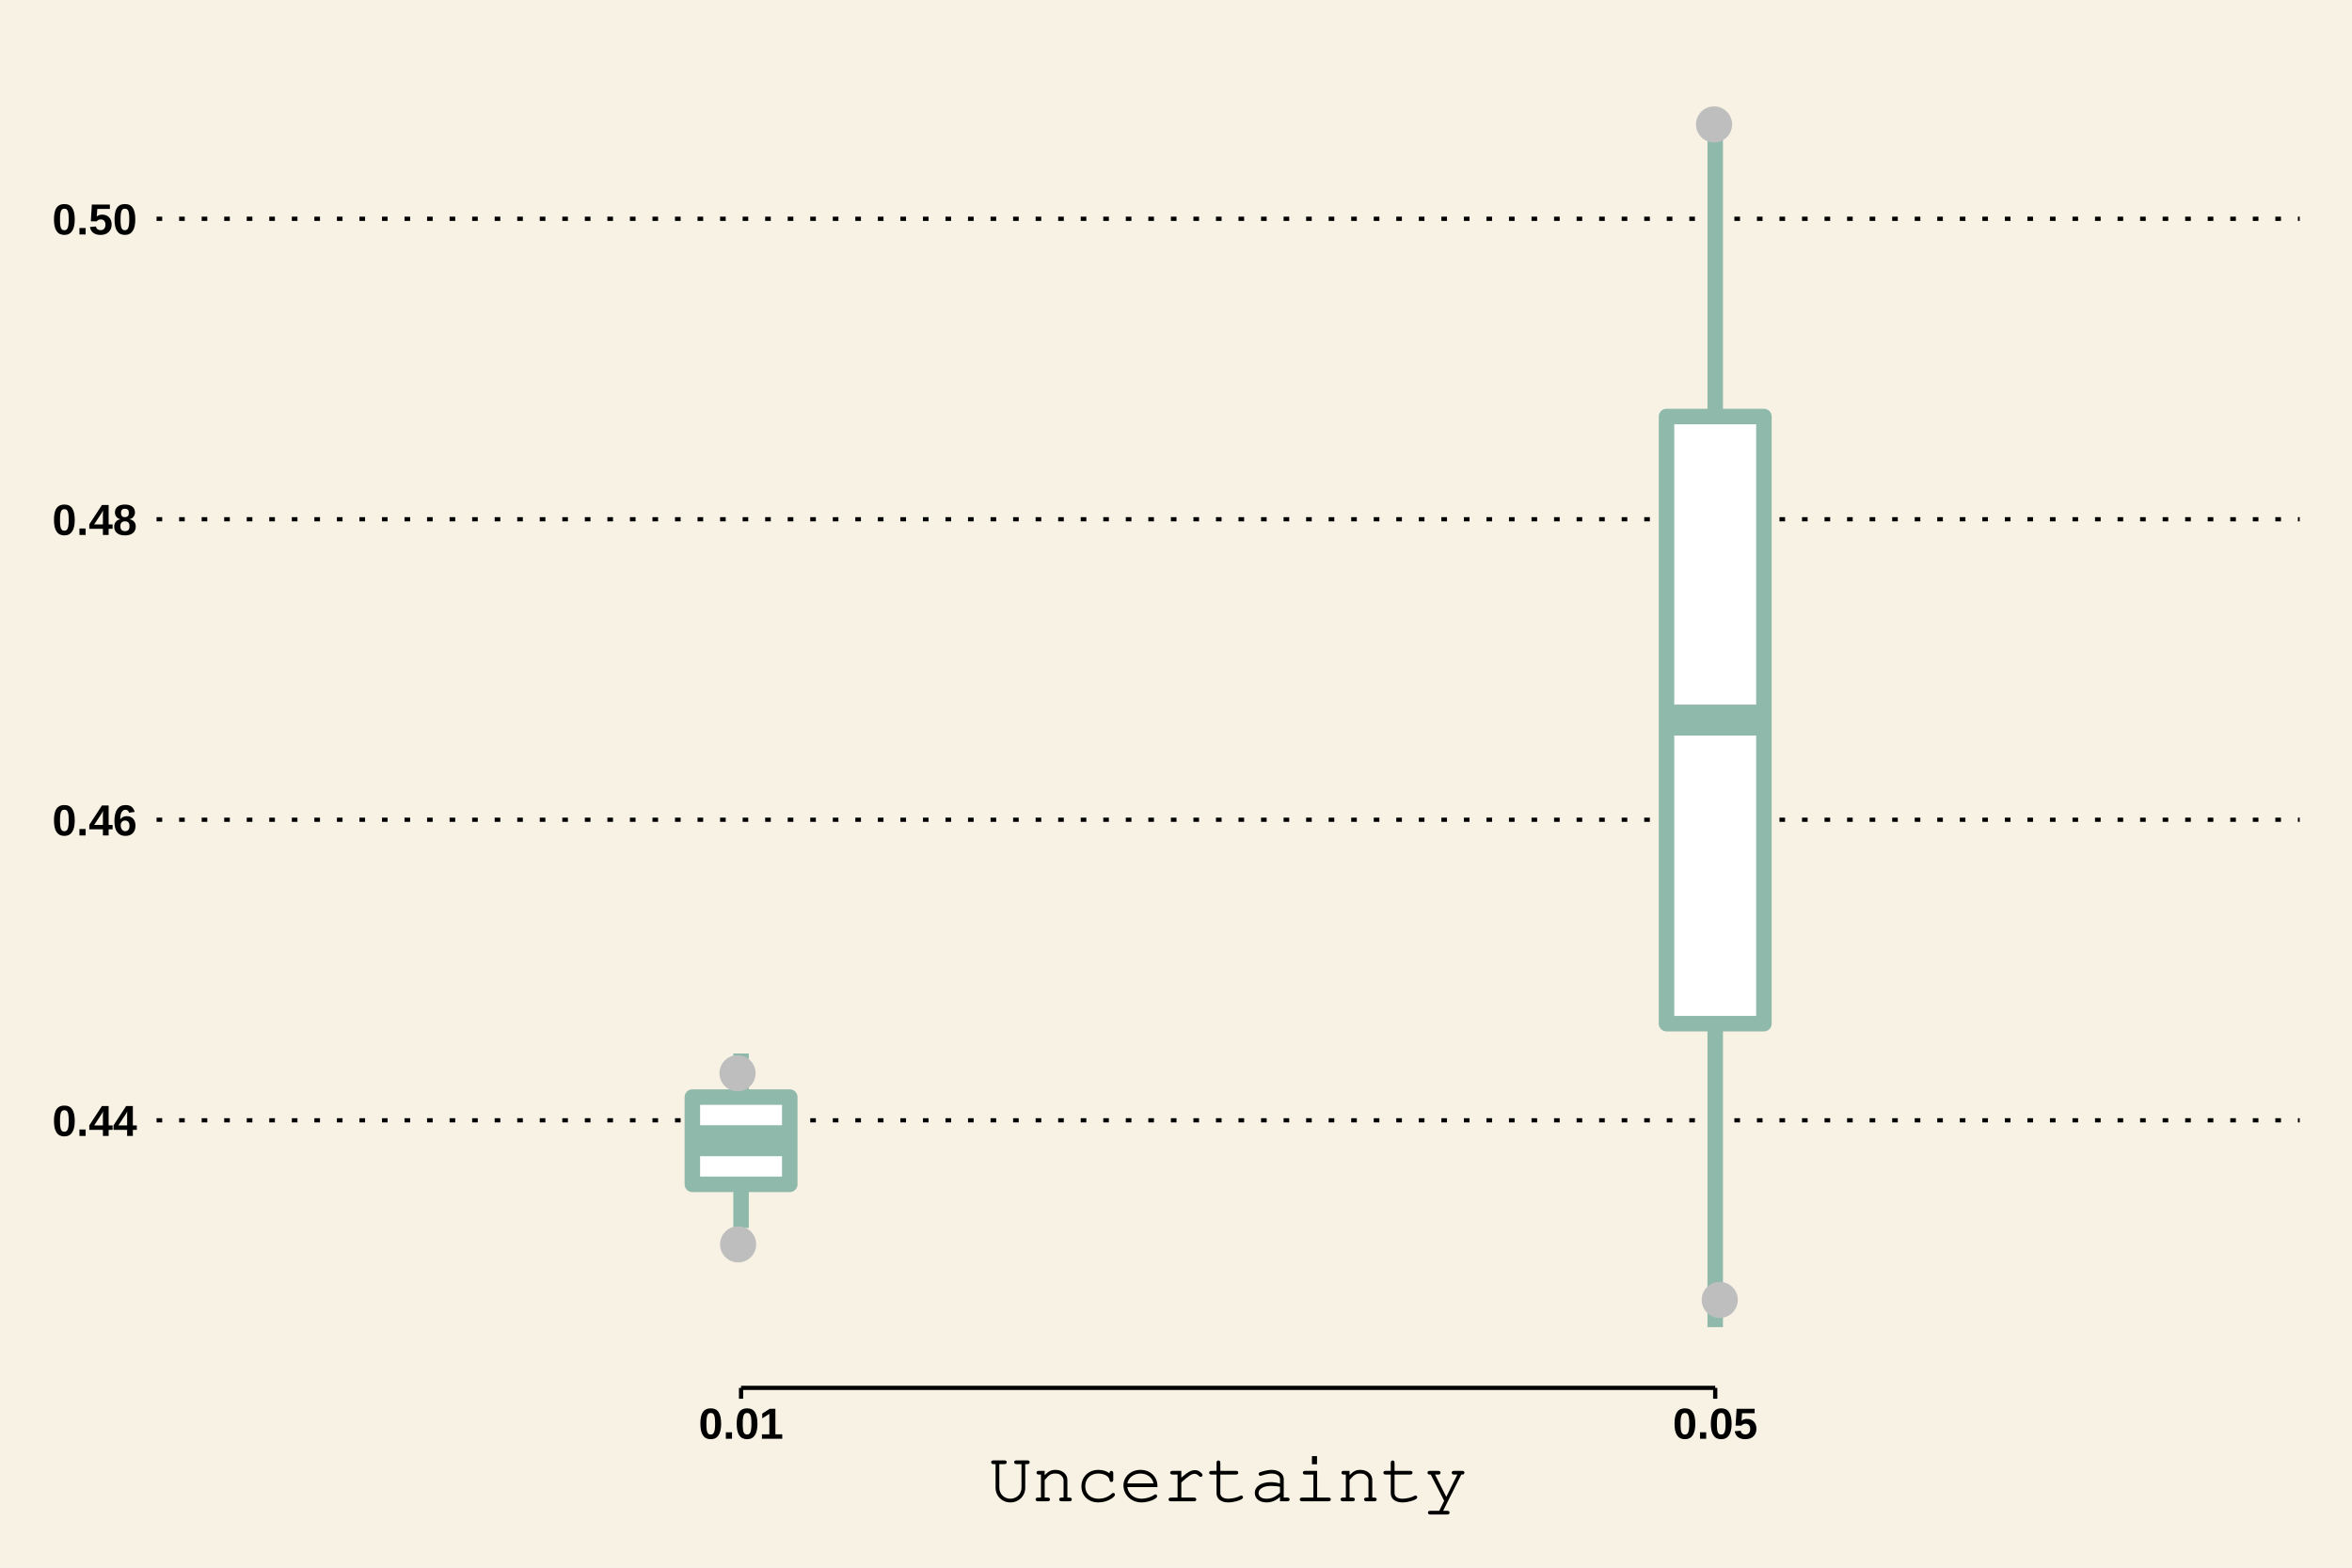
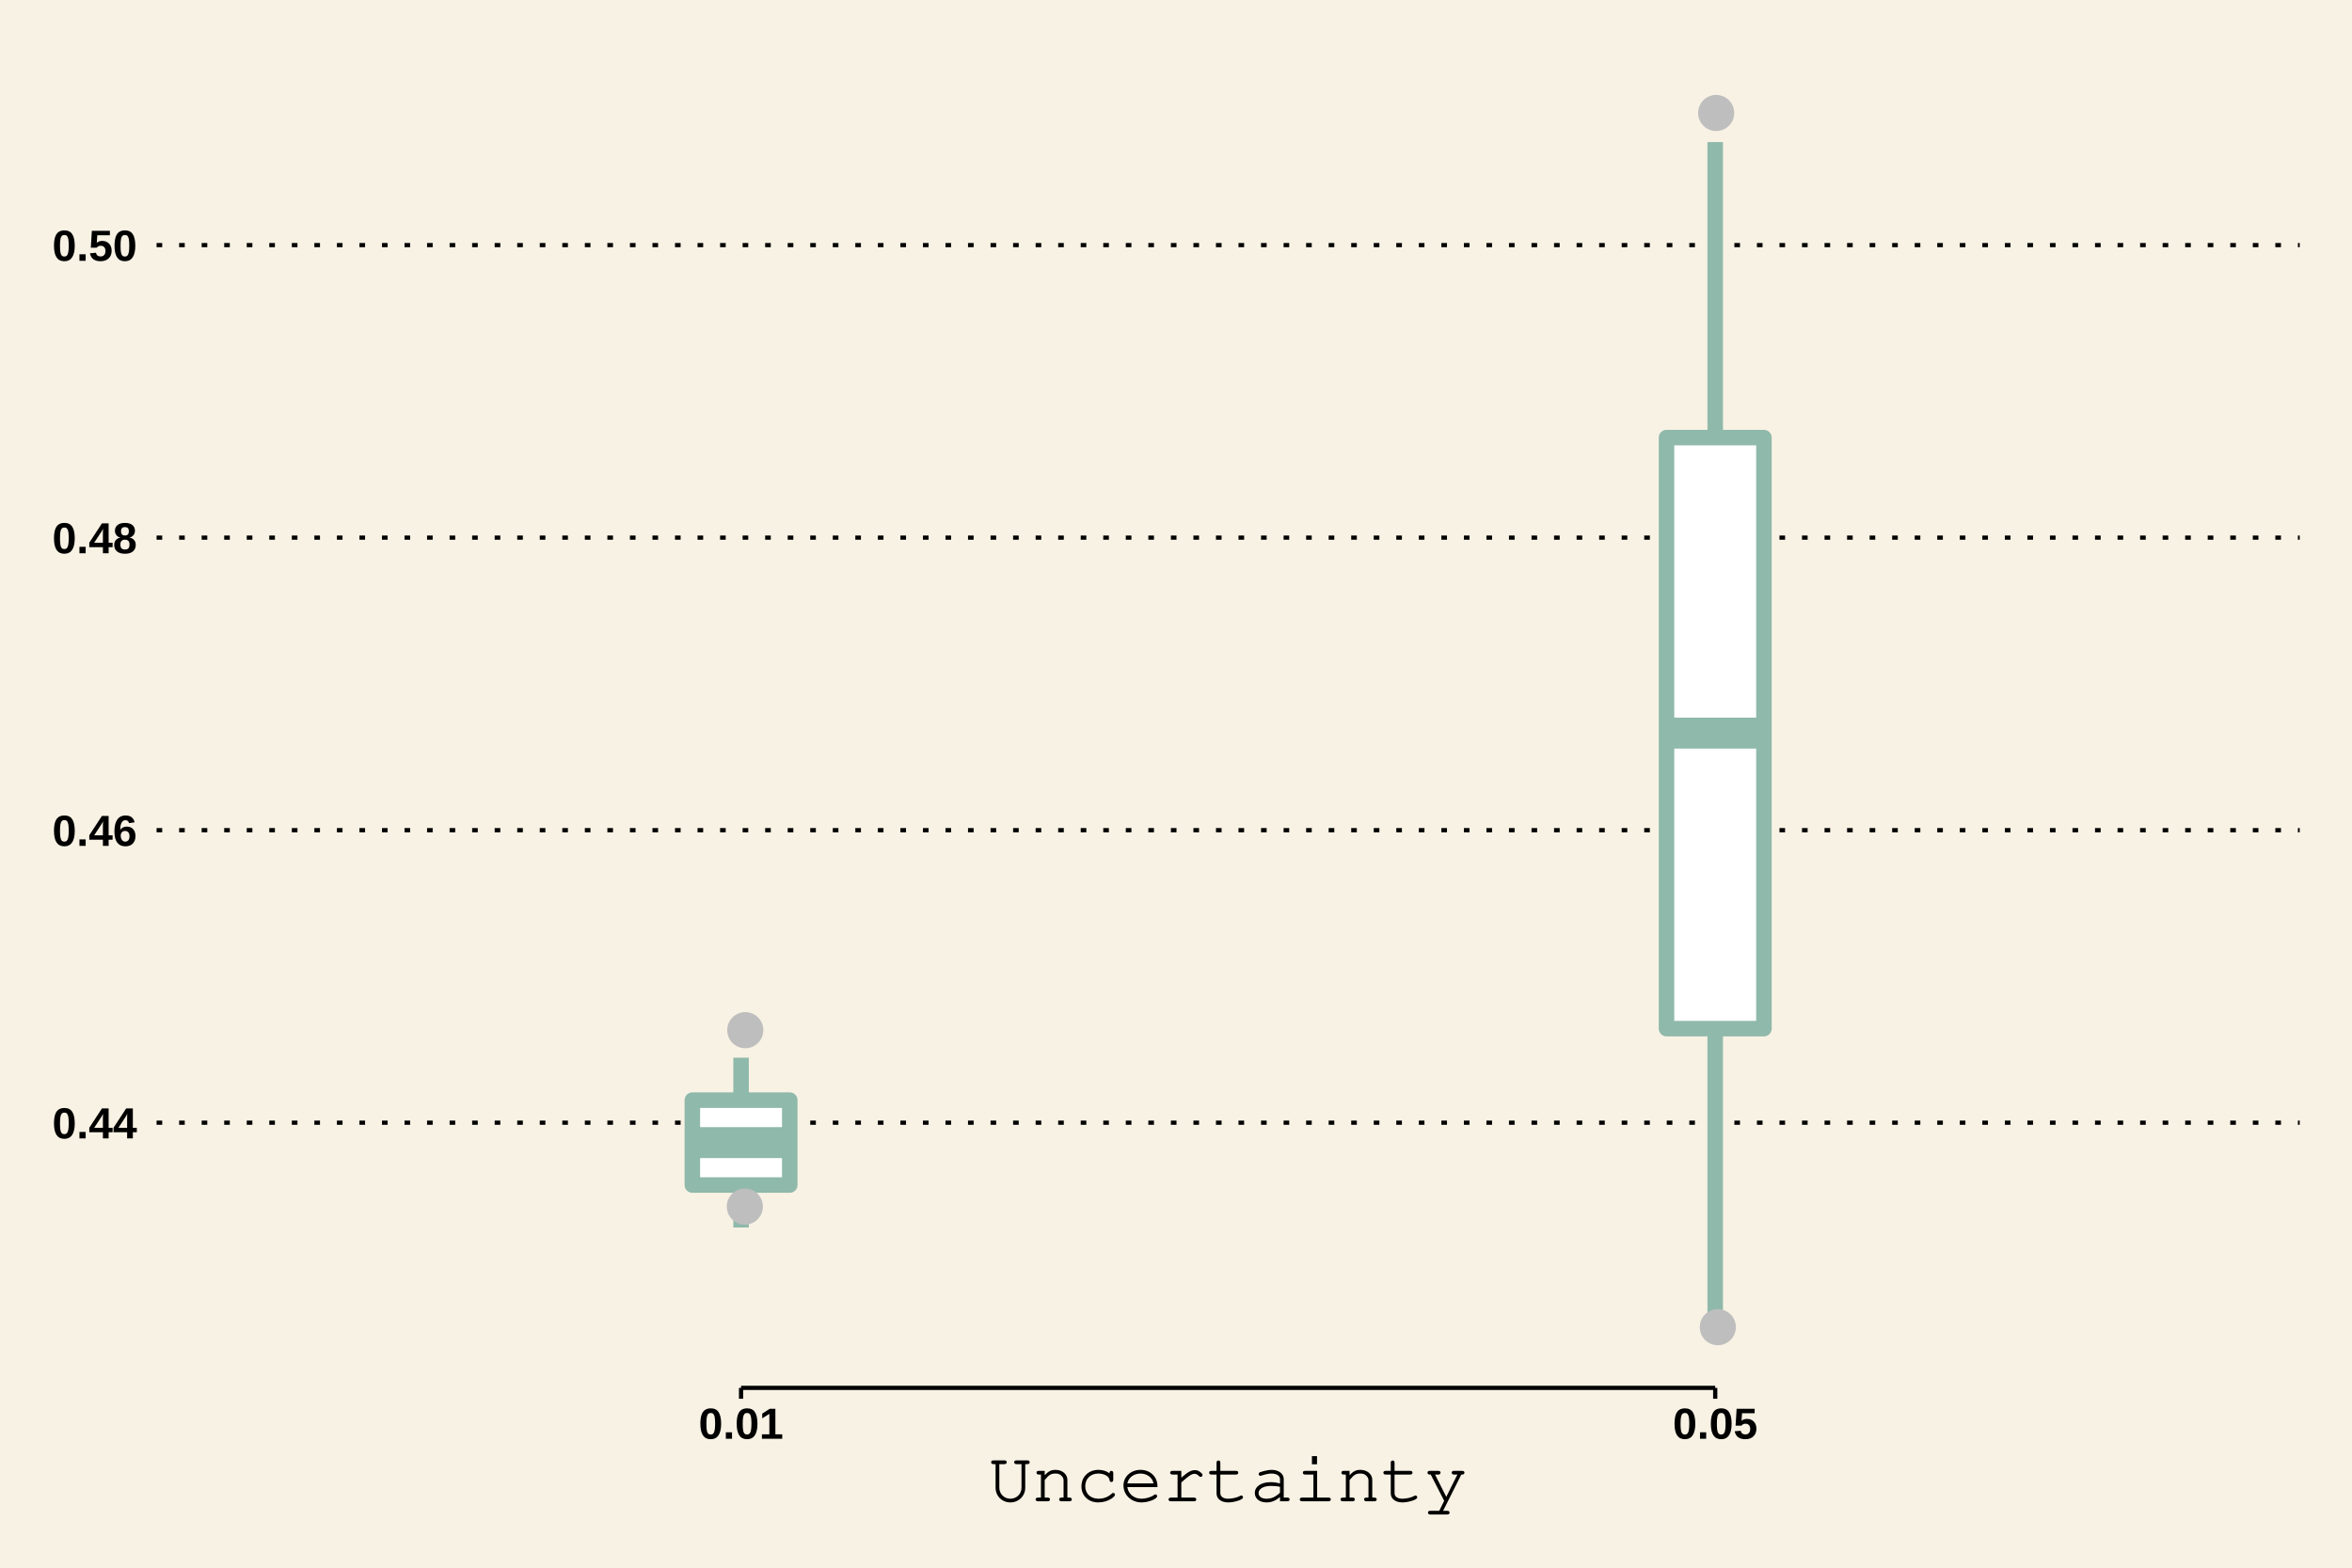
<svg xmlns="http://www.w3.org/2000/svg" class="svglite" width="648.00pt" height="432.00pt" viewBox="0 0 648.00 432.00">
  <defs>
    <style type="text/css">
    .svglite line, .svglite polyline, .svglite polygon, .svglite path, .svglite rect, .svglite circle {
      fill: none;
      stroke: #000000;
      stroke-linecap: round;
      stroke-linejoin: round;
      stroke-miterlimit: 10.00;
    }
  </style>
  </defs>
  <rect width="100%" height="100%" style="stroke: none; fill: #F8F2E4;" />
  <defs>
    <clipPath id="cpMC4wMHw2NDguMDB8MC4wMHw0MzIuMDA=">
      <rect x="0.00" y="0.00" width="648.00" height="432.00" />
    </clipPath>
  </defs>
  <g clip-path="url(#cpMC4wMHw2NDguMDB8MC4wMHw0MzIuMDA=)">
    <rect x="-0" y="0" width="648.00" height="432.00" style="stroke-width: 1.16; stroke: none; fill: #F8F2E4;" />
  </g>
  <defs>
    <clipPath id="cpNDMuMTR8NjMzLjYwfDE0LjQwfDM4Mi40NQ==">
      <rect x="43.14" y="14.40" width="590.46" height="368.05" />
    </clipPath>
  </defs>
  <g clip-path="url(#cpNDMuMTR8NjMzLjYwfDE0LjQwfDM4Mi40NQ==)">
    <rect x="43.14" y="14.40" width="590.46" height="368.05" style="stroke-width: 1.16; stroke: none; fill: #F8F2E4;" />
-     <polyline points="43.14,308.71 633.60,308.71 " style="stroke-width: 1.16; stroke-dasharray: 1.55,4.66; stroke-linecap: butt;" />
-     <polyline points="43.14,225.90 633.60,225.90 " style="stroke-width: 1.16; stroke-dasharray: 1.55,4.66; stroke-linecap: butt;" />
-     <polyline points="43.14,143.09 633.60,143.09 " style="stroke-width: 1.16; stroke-dasharray: 1.55,4.66; stroke-linecap: butt;" />
-     <polyline points="43.14,60.29 633.60,60.29 " style="stroke-width: 1.16; stroke-dasharray: 1.55,4.66; stroke-linecap: butt;" />
-     <line x1="204.17" y1="302.32" x2="204.17" y2="290.31" style="stroke-width: 4.27; stroke: #8FB9AA; stroke-linecap: butt;" />
-     <line x1="204.17" y1="326.36" x2="204.17" y2="338.37" style="stroke-width: 4.27; stroke: #8FB9AA; stroke-linecap: butt;" />
-     <polygon points="190.75,302.32 190.75,326.36 217.59,326.36 217.59,302.32 190.75,302.32 " style="stroke-width: 4.27; stroke: #8FB9AA; fill: #FFFFFF;" />
-     <line x1="190.75" y1="314.34" x2="217.59" y2="314.34" style="stroke-width: 8.54; stroke: #8FB9AA; stroke-linecap: butt;" />
-     <line x1="472.56" y1="114.78" x2="472.56" y2="31.13" style="stroke-width: 4.27; stroke: #8FB9AA; stroke-linecap: butt;" />
-     <line x1="472.56" y1="282.08" x2="472.56" y2="365.72" style="stroke-width: 4.27; stroke: #8FB9AA; stroke-linecap: butt;" />
-     <polygon points="459.14,114.78 459.14,282.08 485.98,282.08 485.98,114.78 459.14,114.78 " style="stroke-width: 4.27; stroke: #8FB9AA; fill: #FFFFFF;" />
-     <line x1="459.14" y1="198.43" x2="485.98" y2="198.43" style="stroke-width: 8.54; stroke: #8FB9AA; stroke-linecap: butt;" />
-     <circle cx="203.20" cy="295.74" r="4.62" style="stroke-width: 0.71; stroke: #BEBEBE; fill: #BEBEBE;" />
-     <circle cx="203.36" cy="342.90" r="4.62" style="stroke-width: 0.71; stroke: #BEBEBE; fill: #BEBEBE;" />
-     <circle cx="473.81" cy="358.21" r="4.62" style="stroke-width: 0.71; stroke: #BEBEBE; fill: #BEBEBE;" />
-     <circle cx="472.24" cy="34.29" r="4.62" style="stroke-width: 0.71; stroke: #BEBEBE; fill: #BEBEBE;" />
+     <polyline points="43.14,309.38 633.60,309.38 " style="stroke-width: 1.16; stroke-dasharray: 1.55,4.66; stroke-linecap: butt;" />
+     <polyline points="43.14,228.77 633.60,228.77 " style="stroke-width: 1.16; stroke-dasharray: 1.55,4.66; stroke-linecap: butt;" />
+     <polyline points="43.14,148.15 633.60,148.15 " style="stroke-width: 1.16; stroke-dasharray: 1.55,4.66; stroke-linecap: butt;" />
+     <polyline points="43.14,67.54 633.60,67.54 " style="stroke-width: 1.16; stroke-dasharray: 1.55,4.66; stroke-linecap: butt;" />
+     <line x1="204.17" y1="303.16" x2="204.17" y2="291.46" style="stroke-width: 4.27; stroke: #8FB9AA; stroke-linecap: butt;" />
+     <line x1="204.17" y1="326.55" x2="204.17" y2="338.25" style="stroke-width: 4.27; stroke: #8FB9AA; stroke-linecap: butt;" />
+     <polygon points="190.75,303.16 190.75,326.55 217.59,326.55 217.59,303.16 190.75,303.16 " style="stroke-width: 4.27; stroke: #8FB9AA; fill: #FFFFFF;" />
+     <line x1="190.75" y1="314.86" x2="217.59" y2="314.86" style="stroke-width: 8.54; stroke: #8FB9AA; stroke-linecap: butt;" />
+     <line x1="472.56" y1="120.59" x2="472.56" y2="39.16" style="stroke-width: 4.27; stroke: #8FB9AA; stroke-linecap: butt;" />
+     <line x1="472.56" y1="283.45" x2="472.56" y2="364.88" style="stroke-width: 4.27; stroke: #8FB9AA; stroke-linecap: butt;" />
+     <polygon points="459.14,120.59 459.14,283.45 485.98,283.45 485.98,120.59 459.14,120.59 " style="stroke-width: 4.27; stroke: #8FB9AA; fill: #FFFFFF;" />
+     <line x1="459.14" y1="202.02" x2="485.98" y2="202.02" style="stroke-width: 8.54; stroke: #8FB9AA; stroke-linecap: butt;" />
+     <circle cx="205.33" cy="283.88" r="4.62" style="stroke-width: 0.71; stroke: #BEBEBE; fill: #BEBEBE;" />
+     <circle cx="205.21" cy="332.49" r="4.62" style="stroke-width: 0.71; stroke: #BEBEBE; fill: #BEBEBE;" />
+     <circle cx="473.28" cy="365.72" r="4.62" style="stroke-width: 0.71; stroke: #BEBEBE; fill: #BEBEBE;" />
+     <circle cx="472.82" cy="31.13" r="4.62" style="stroke-width: 0.71; stroke: #BEBEBE; fill: #BEBEBE;" />
    <rect x="43.14" y="14.40" width="590.46" height="368.05" style="stroke-width: 1.16; stroke: none;" />
  </g>
  <g clip-path="url(#cpMC4wMHw2NDguMDB8MC4wMHw0MzIuMDA=)">
-     <text x="37.76" y="313.03" text-anchor="end" style="font-size: 12.00px; font-weight: bold; font-family: Arial;" textLength="23.36px" lengthAdjust="spacingAndGlyphs">0.44</text>
-     <text x="37.76" y="230.22" text-anchor="end" style="font-size: 12.00px; font-weight: bold; font-family: Arial;" textLength="23.36px" lengthAdjust="spacingAndGlyphs">0.46</text>
-     <text x="37.76" y="147.41" text-anchor="end" style="font-size: 12.00px; font-weight: bold; font-family: Arial;" textLength="23.36px" lengthAdjust="spacingAndGlyphs">0.48</text>
-     <text x="37.76" y="64.61" text-anchor="end" style="font-size: 12.00px; font-weight: bold; font-family: Arial;" textLength="23.36px" lengthAdjust="spacingAndGlyphs">0.50</text>
+     <text x="37.76" y="313.70" text-anchor="end" style="font-size: 12.00px; font-weight: bold; font-family: Arial;" textLength="23.36px" lengthAdjust="spacingAndGlyphs">0.44</text>
+     <text x="37.76" y="233.09" text-anchor="end" style="font-size: 12.00px; font-weight: bold; font-family: Arial;" textLength="23.36px" lengthAdjust="spacingAndGlyphs">0.46</text>
+     <text x="37.76" y="152.47" text-anchor="end" style="font-size: 12.00px; font-weight: bold; font-family: Arial;" textLength="23.36px" lengthAdjust="spacingAndGlyphs">0.48</text>
+     <text x="37.76" y="71.86" text-anchor="end" style="font-size: 12.00px; font-weight: bold; font-family: Arial;" textLength="23.36px" lengthAdjust="spacingAndGlyphs">0.50</text>
    <polyline points="204.17,382.45 472.56,382.45 " style="stroke-width: 1.16; stroke-linecap: butt;" />
    <polyline points="204.17,385.44 204.17,382.45 " style="stroke-width: 1.16; stroke-linecap: butt;" />
    <polyline points="472.56,385.44 472.56,382.45 " style="stroke-width: 1.16; stroke-linecap: butt;" />
    <text x="204.17" y="396.47" text-anchor="middle" style="font-size: 12.00px; font-weight: bold; font-family: Arial;" textLength="23.36px" lengthAdjust="spacingAndGlyphs">0.01</text>
    <text x="472.56" y="396.47" text-anchor="middle" style="font-size: 12.00px; font-weight: bold; font-family: Arial;" textLength="23.36px" lengthAdjust="spacingAndGlyphs">0.05</text>
    <text x="338.37" y="413.70" text-anchor="middle" style="font-size: 20.00px; font-weight: 0; font-family: Courier;" textLength="132.03px" lengthAdjust="spacingAndGlyphs">Uncertainty</text>
  </g>
</svg>
